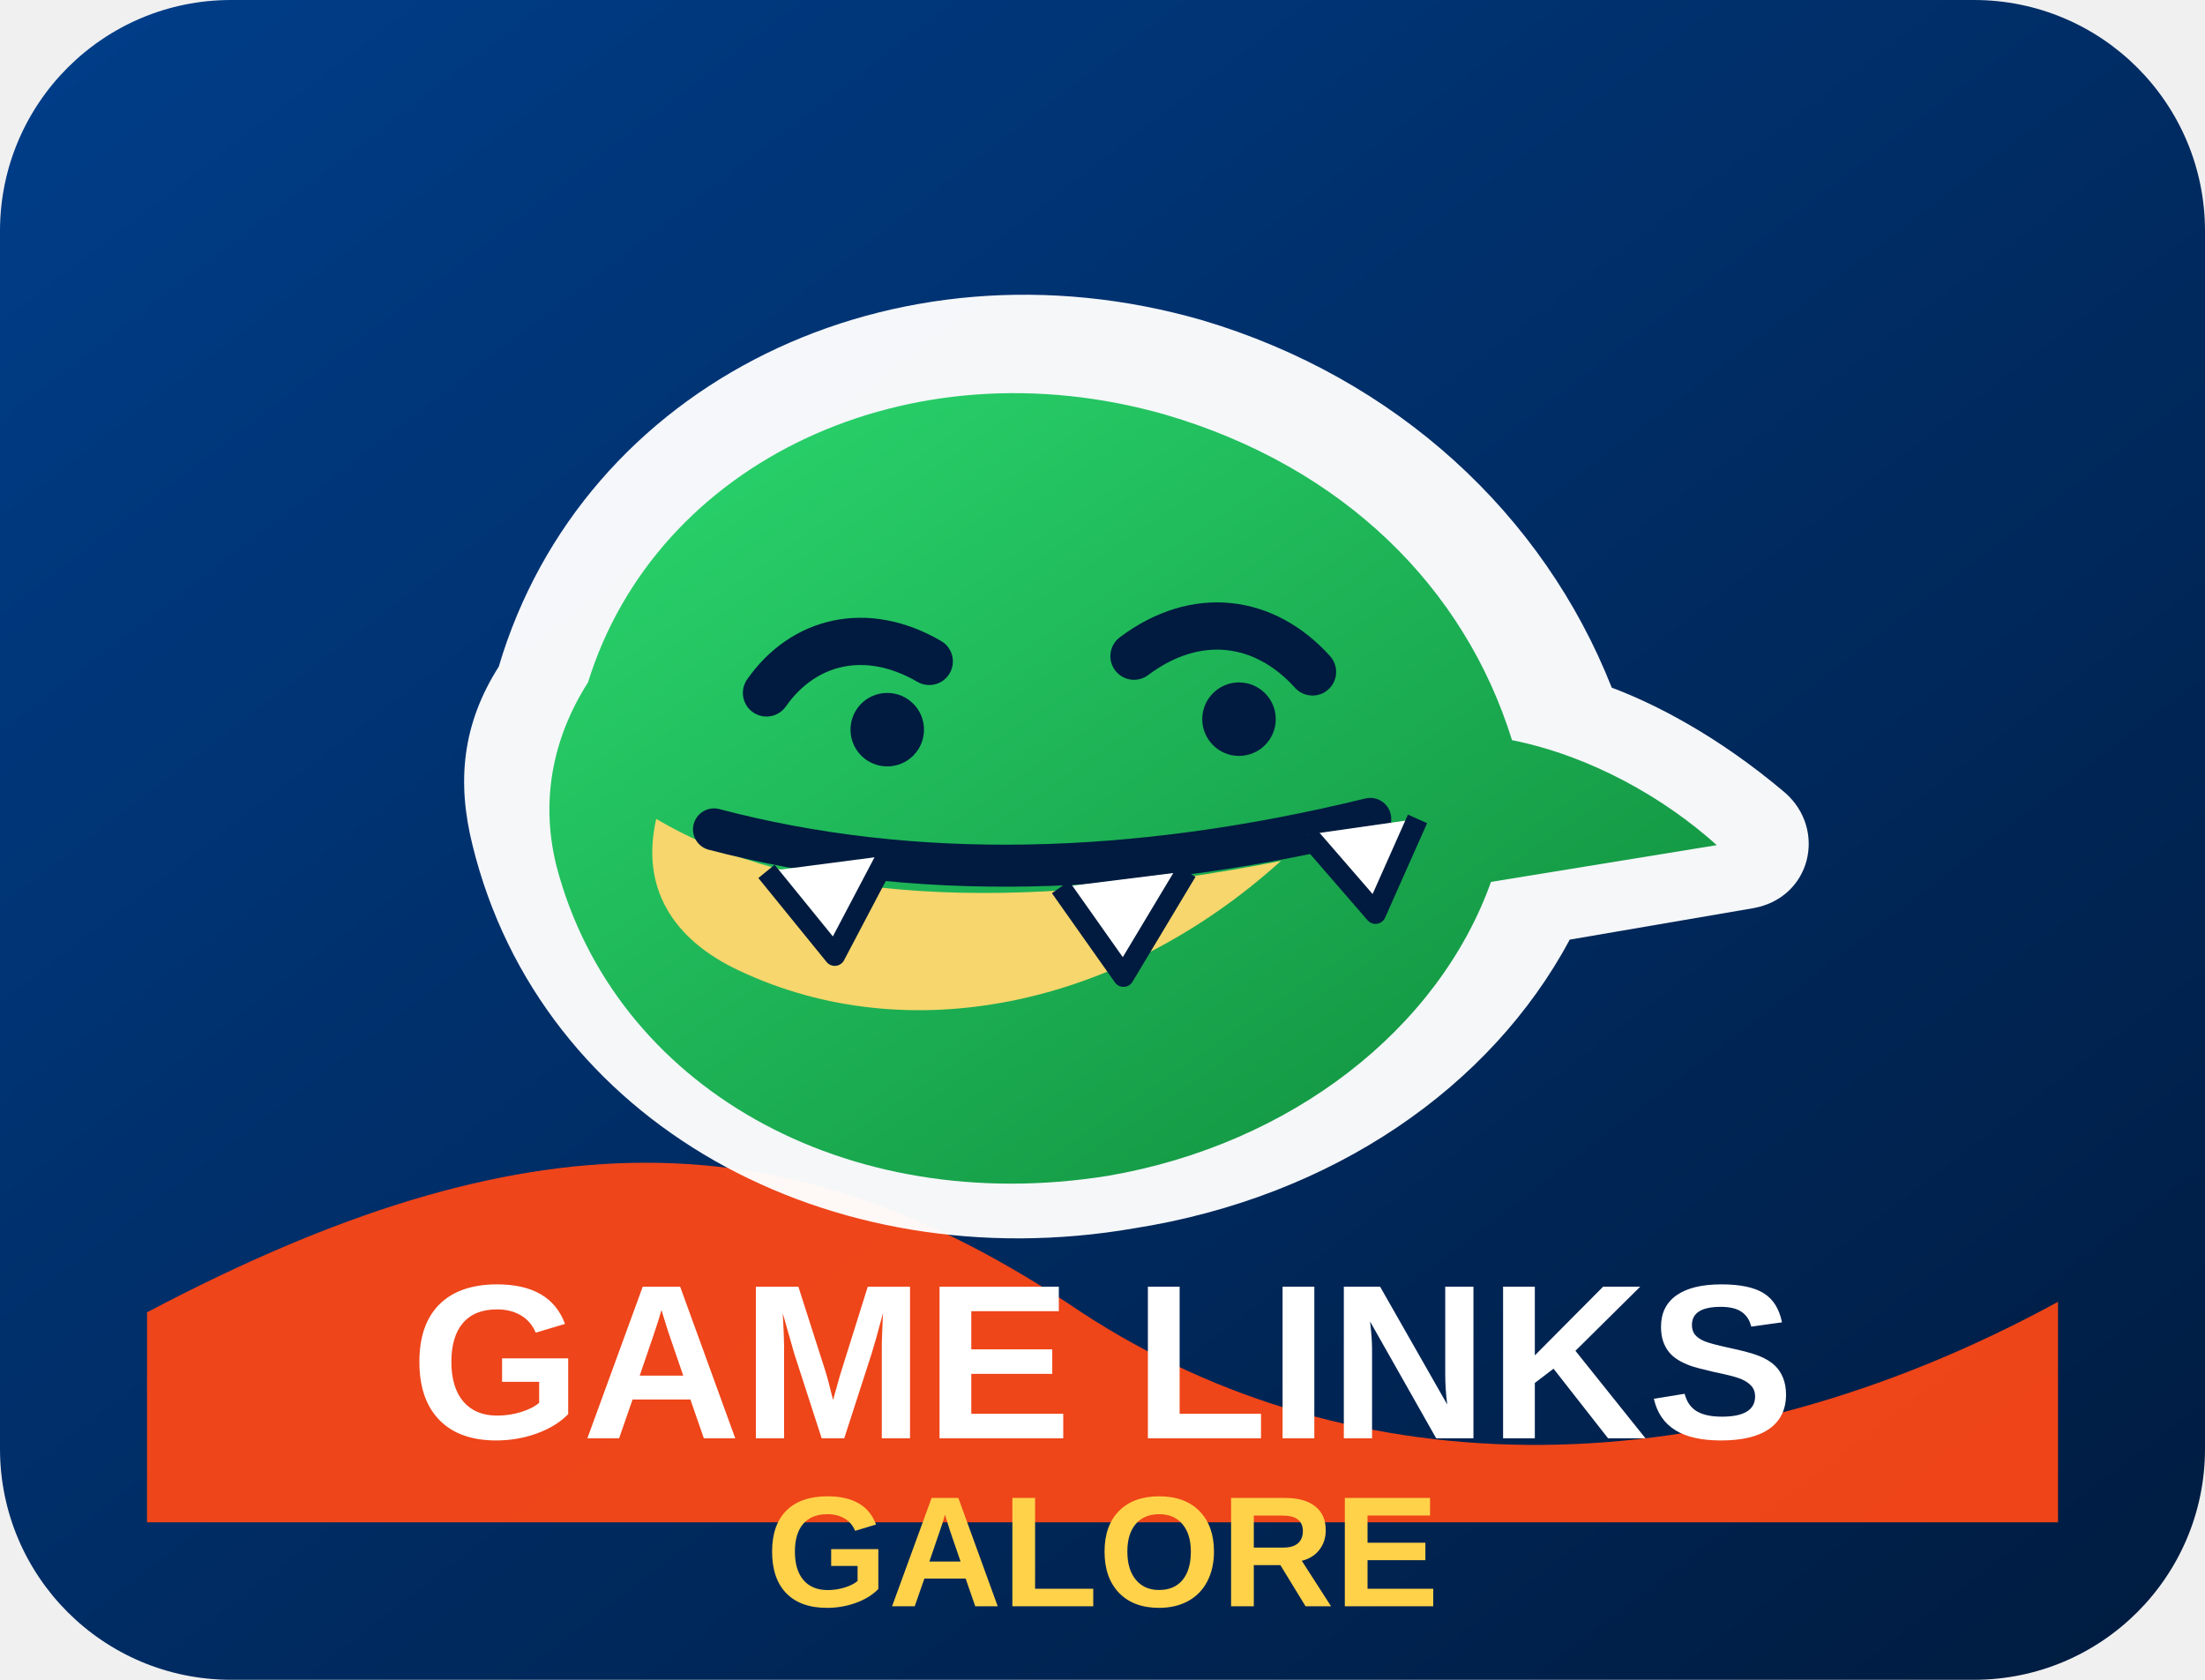
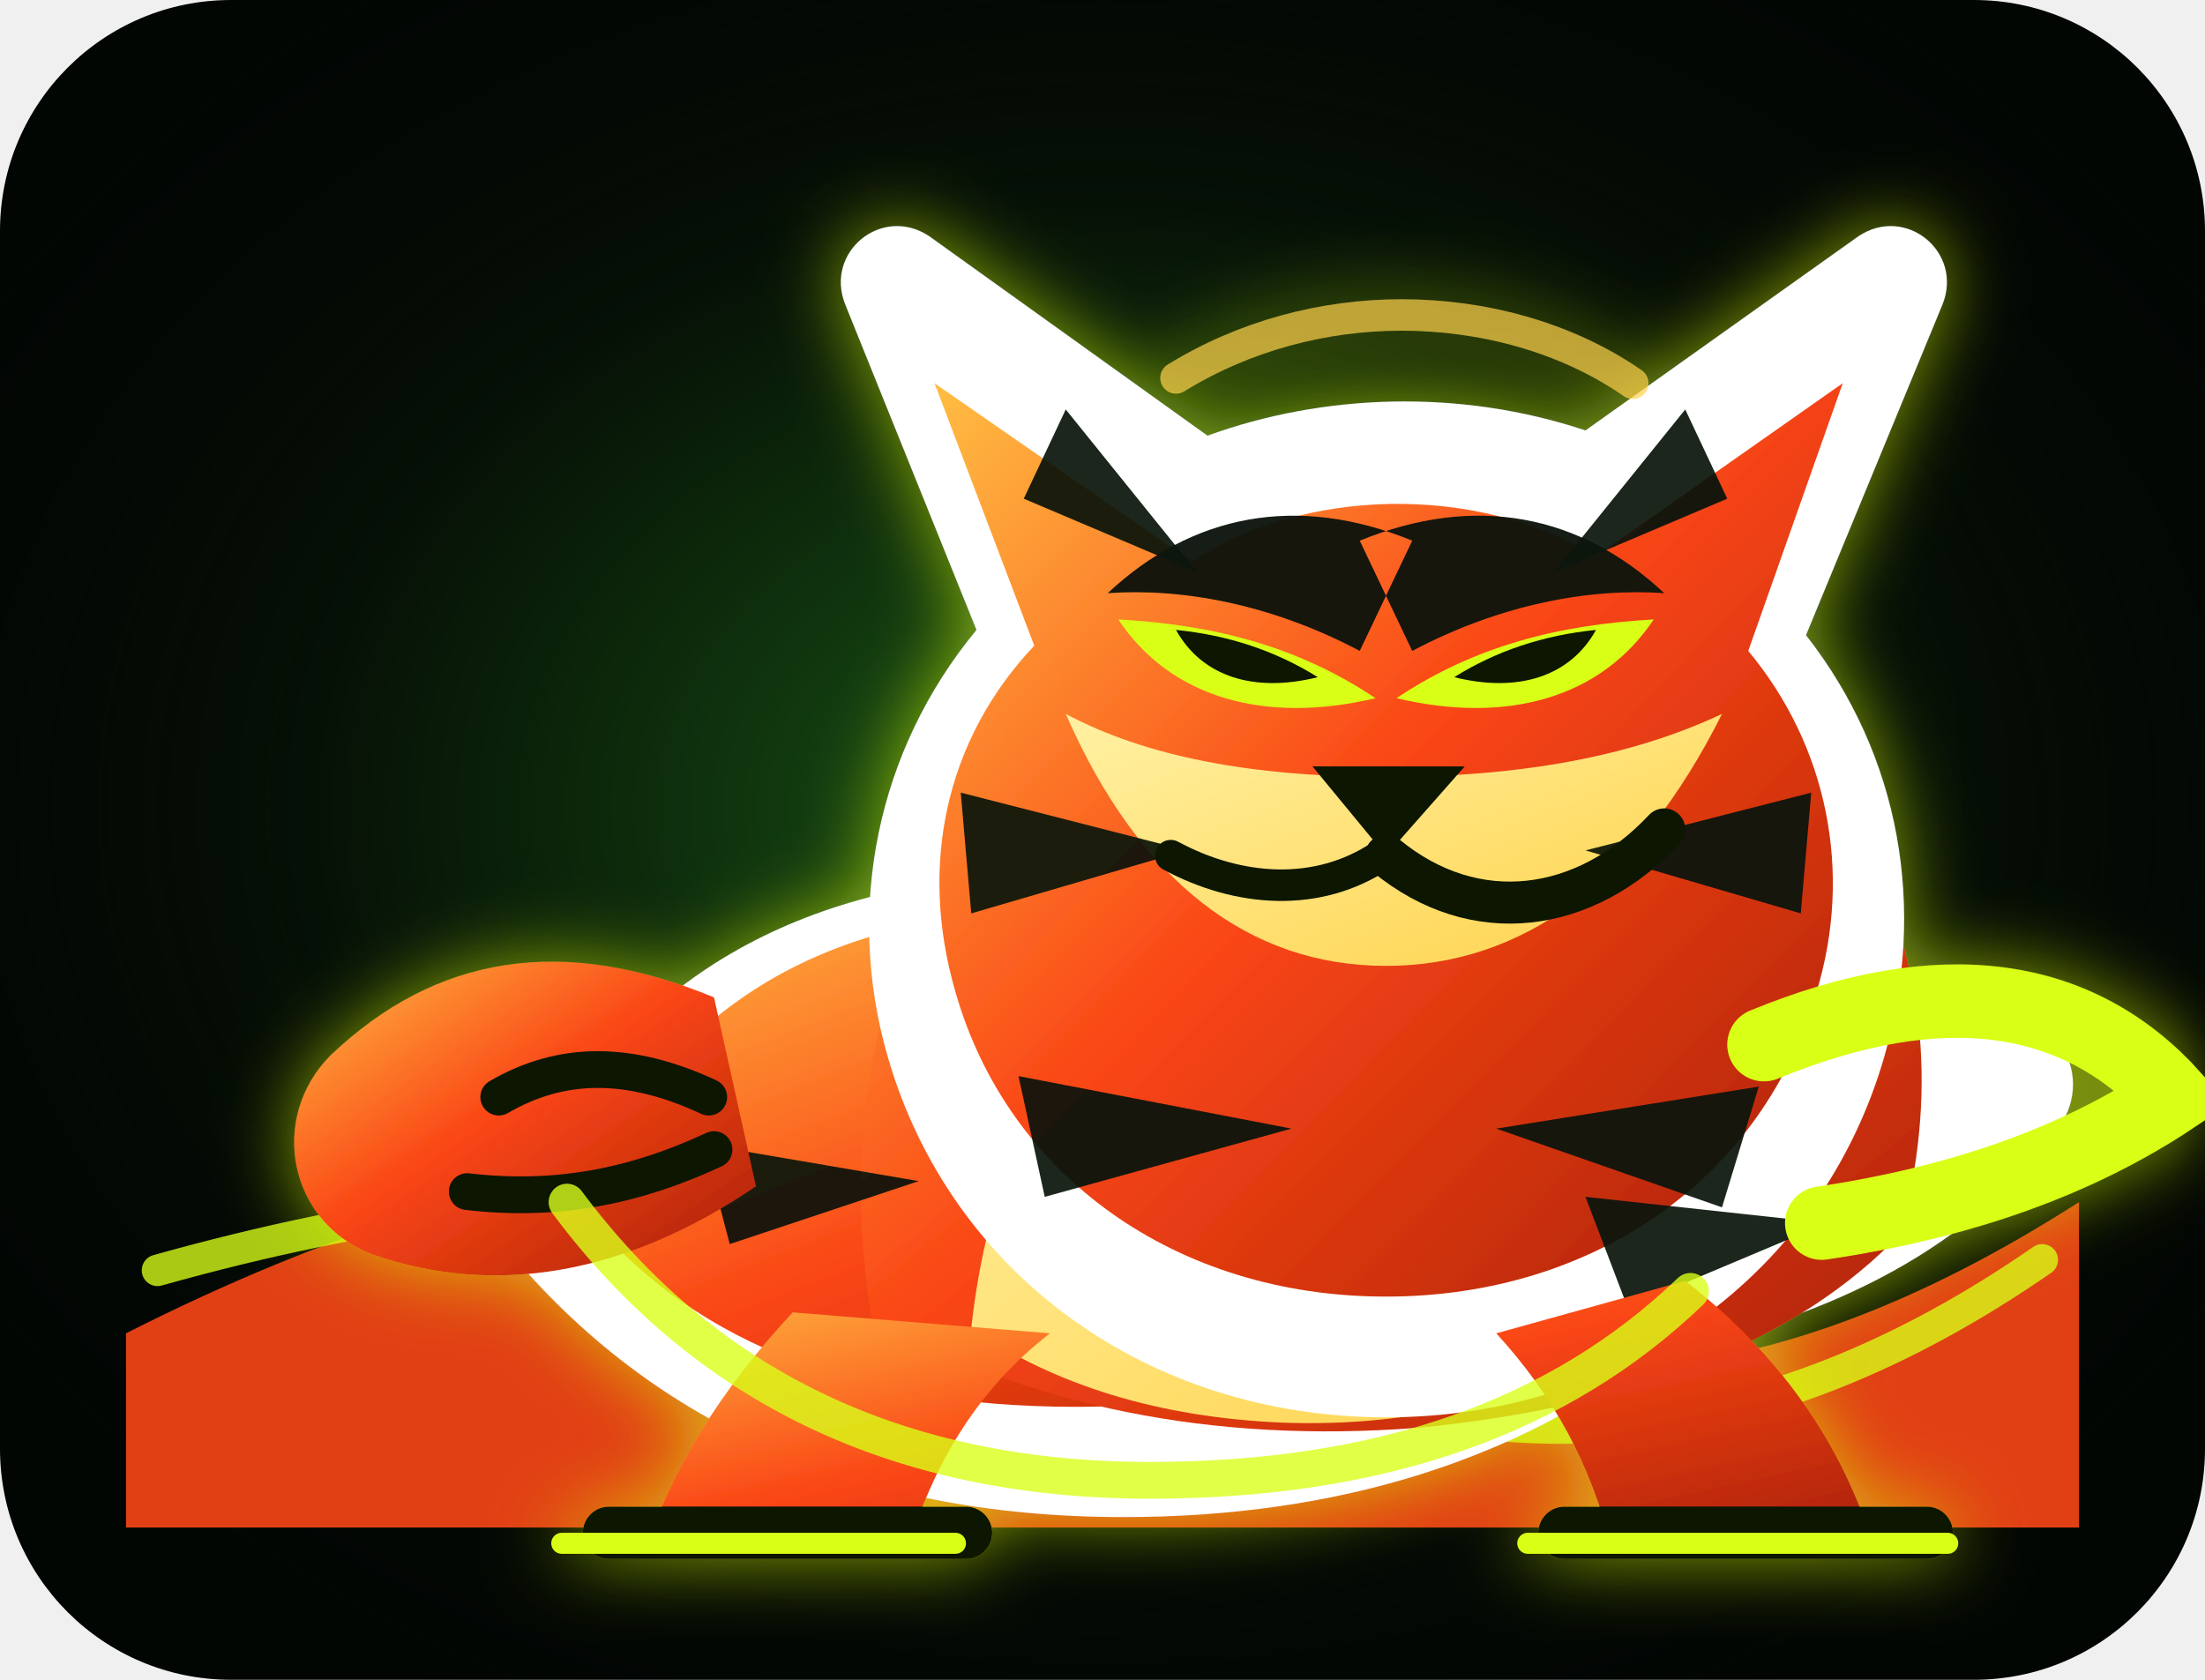
<svg xmlns="http://www.w3.org/2000/svg" viewBox="0 0 420 320" role="img" aria-labelledby="title desc">
  <defs>
-     <linearGradient id="badge" x1="0" x2="1" y1="0" y2="1">
-       <stop offset="0" stop-color="#003e8a" />
-       <stop offset="1" stop-color="#001b3f" />
+     <radialGradient id="glow" cx="50%" cy="48%" r="60%">
+       <stop offset="0" stop-color="#1b5c18" stop-opacity="0.95" />
+       <stop offset="0.6" stop-color="#071306" stop-opacity="0.8" />
+       <stop offset="1" stop-color="#020603" stop-opacity="0" />
+     </radialGradient>
+     <linearGradient id="fur" x1="0" x2="1" y1="0" y2="1">
+       <stop offset="0" stop-color="#ffbd43" />
+       <stop offset="0.46" stop-color="#fa4616" />
+       <stop offset="1" stop-color="#a82006" />
    </linearGradient>
-     <linearGradient id="mascot" x1="0" x2="1" y1="0" y2="1">
-       <stop offset="0" stop-color="#2bd86f" />
-       <stop offset="1" stop-color="#0f8a3a" />
+     <linearGradient id="belly" x1="0" x2="1" y1="0" y2="1">
+       <stop offset="0" stop-color="#fff1a3" />
+       <stop offset="1" stop-color="#ffd24a" />
    </linearGradient>
+     <filter id="lift" x="-35%" y="-35%" width="170%" height="170%">
+       <feDropShadow dx="0" dy="9" stdDeviation="9" flood-color="#000000" flood-opacity="0.62" />
+       <feDropShadow dx="0" dy="0" stdDeviation="7" flood-color="#d9ff18" flood-opacity="0.62" />
+     </filter>
  </defs>
-   <rect width="420" height="320" rx="44" fill="url(#badge)" />
-   <path d="M28 250c72-38 122-38 178 0 52 34 120 34 186-2v42H28z" fill="#fa4616" opacity=".95" />
-   <path d="M95 127c16-54 75-83 134-66 37 11 65 37 78 70 8 3 20 9 33 20 8 7 5 20-6 22l-35 6c-15 28-45 49-83 55-58 10-113-20-126-73-3-12-2-23 5-34z" fill="#fff" opacity=".96" />
-   <path d="M112 130c13-42 61-65 110-51 34 10 57 33 66 62 15 3 29 11 39 20l-43 7c-10 28-38 50-73 56-50 8-94-17-105-59-3-12-1-24 6-35z" fill="url(#mascot)" />
-   <path d="M125 156c27 16 68 18 119 8-31 28-71 36-103 21-13-6-19-16-16-29z" fill="#f6d66d" />
-   <path d="M146 132c7-10 19-13 31-6M216 125c12-9 25-7 34 3" fill="none" stroke="#001b3f" stroke-linecap="round" stroke-width="9" />
-   <circle cx="169" cy="139" r="7" fill="#001b3f" />
-   <circle cx="236" cy="137" r="7" fill="#001b3f" />
-   <path d="M136 158c38 10 80 9 125-2" fill="none" stroke="#001b3f" stroke-linecap="round" stroke-width="8" />
-   <path d="M146 166l13 16 10-19M202 169l12 17 12-20M249 159l13 15 8-18" fill="#fff" stroke="#001b3f" stroke-linejoin="round" stroke-width="4" />
-   <text x="210" y="274" fill="#fff" font-family="Arial, Helvetica, sans-serif" font-size="42" font-weight="900" letter-spacing="0" text-anchor="middle">GAME LINKS</text>
-   <text x="210" y="306" fill="#ffd24a" font-family="Arial, Helvetica, sans-serif" font-size="30" font-weight="900" letter-spacing="0" text-anchor="middle">GALORE</text>
+   <rect width="420" height="320" rx="44" fill="#020603" />
+   <rect width="420" height="320" rx="44" fill="url(#glow)" />
+   <path d="M24 254c77-39 139-43 200-13 60 30 111 27 172-12v62H24z" fill="#fa4616" opacity="0.9" />
+   <path d="M30 242c82-23 147-18 196 10 56 32 111 24 163-12" fill="none" stroke="#d9ff18" stroke-width="6" stroke-linecap="round" opacity="0.78" />
+   <g filter="url(#lift)">
+     <path d="M95 236c16-40 44-62 85-68l58-5c39 2 70 20 91 55 14-10 30-18 48-24 13-4 23 10 15 21-16 22-42 36-77 43-26 20-60 31-101 31-51 0-91-18-119-53z" fill="#ffffff" />
+     <path d="M110 229c16-34 41-51 78-55l47-4c36 2 64 19 82 51 13-10 29-18 48-24-14 22-39 36-73 42-22 19-51 29-87 29-43 0-75-13-95-39z" fill="url(#fur)" />
+     <path d="M178 170c18-41 47-63 86-66 39-2 70 17 91 57 12 23 14 48 7 74-19 20-50 33-92 37-39 3-74-4-104-21-5-31-1-58 12-81z" fill="url(#fur)" />
+     <path d="M213 191c18-26 47-29 72-7 19 16 28 39 28 69-20 13-43 19-69 18-23-1-43-7-59-18 3-27 12-48 28-62z" fill="url(#belly)" />
+     <path d="M186 120 161 58c-4-10 7-19 16-13l53 38c22-8 48-9 72-1l52-37c9-6 20 3 16 13l-26 63c18 23 23 52 15 80-12 42-50 69-95 69s-83-27-95-69c-8-28-2-58 17-81z" fill="#ffffff" />
+     <path d="M197 123 178 73l49 34c21-14 54-15 77-1l47-33-18 51c15 18 20 42 13 65-10 35-42 58-82 58s-72-23-82-58c-7-24-2-48 15-66z" fill="url(#fur)" />
+     <path d="M203 136c14 32 35 48 61 48s48-16 64-48c-17 8-38 12-64 12s-46-4-61-12z" fill="url(#belly)" />
+     <path d="M211 113c16-15 36-19 58-10l-10 21c-17-9-34-12-48-11zM317 113c-16-15-36-19-58-10l10 21c17-9 34-12 48-11z" fill="#071306" opacity="0.95" />
+     <path d="M213 118c18 1 34 5 49 15-21 5-39 0-49-15zM315 118c-18 1-34 5-49 15 21 5 39 0 49-15z" fill="#d9ff18" />
+     <path d="M224 120c10 1 19 4 27 9-12 3-22 0-27-9zM304 120c-10 1-19 4-27 9 12 3 22 0 27-9z" fill="#071306" />
+     <path d="M250 146h29l-15 17z" fill="#071306" />
+     <path d="M264 163c17 14 38 11 53-5" fill="none" stroke="#071306" stroke-width="8" stroke-linecap="round" />
+     <path d="M263 163c-12 8-27 7-40 0" fill="none" stroke="#071306" stroke-width="6" stroke-linecap="round" />
+     <g fill="#071306" opacity="0.92">
+       <path d="M203 78l25 31-33-14z" />
+       <path d="M321 78l-25 31 33-14z" />
+       <path d="M183 151l43 11-41 12z" />
+       <path d="M345 151l-43 11 41 12z" />
+       <path d="M194 205l52 10-47 13z" />
+       <path d="M335 207l-50 8 43 15z" />
+       <path d="M134 218l41 7-36 12z" />
+       <path d="M302 228l46 5-38 16z" />
+     </g>
+     <path d="M136 190c-29-12-53-8-73 11-12 12-8 32 8 38 23 8 48 4 73-13" fill="url(#fur)" />
+     <path d="M95 209c12-7 25-7 40 0M89 227c17 2 32-1 47-8" fill="none" stroke="#071306" stroke-width="7" stroke-linecap="round" />
+     <path d="M336 199c34-14 60-10 78 10-18 12-40 20-67 24" fill="none" stroke="#d9ff18" stroke-width="14" stroke-linecap="round" />
+     <path d="M151 250c-14 15-23 30-28 45h50c5-17 14-31 27-41zM285 254c11 12 18 25 22 41h50c-6-20-18-37-36-51z" fill="url(#fur)" />
+     <path d="M116 292h68M298 292h69" fill="none" stroke="#071306" stroke-width="10" stroke-linecap="round" />
+     <path d="M107 294h75M291 294h80" fill="none" stroke="#d9ff18" stroke-width="4" stroke-linecap="round" />
+     <path d="M224 72c13-8 28-12 43-12s31 4 44 13" fill="none" stroke="#ffd24a" stroke-width="6" stroke-linecap="round" opacity="0.7" />
+     <path d="M108 229c26 35 63 53 111 53 44 0 78-12 103-36" fill="none" stroke="#d9ff18" stroke-width="7" stroke-linecap="round" opacity="0.8" />
+   </g>
</svg>
